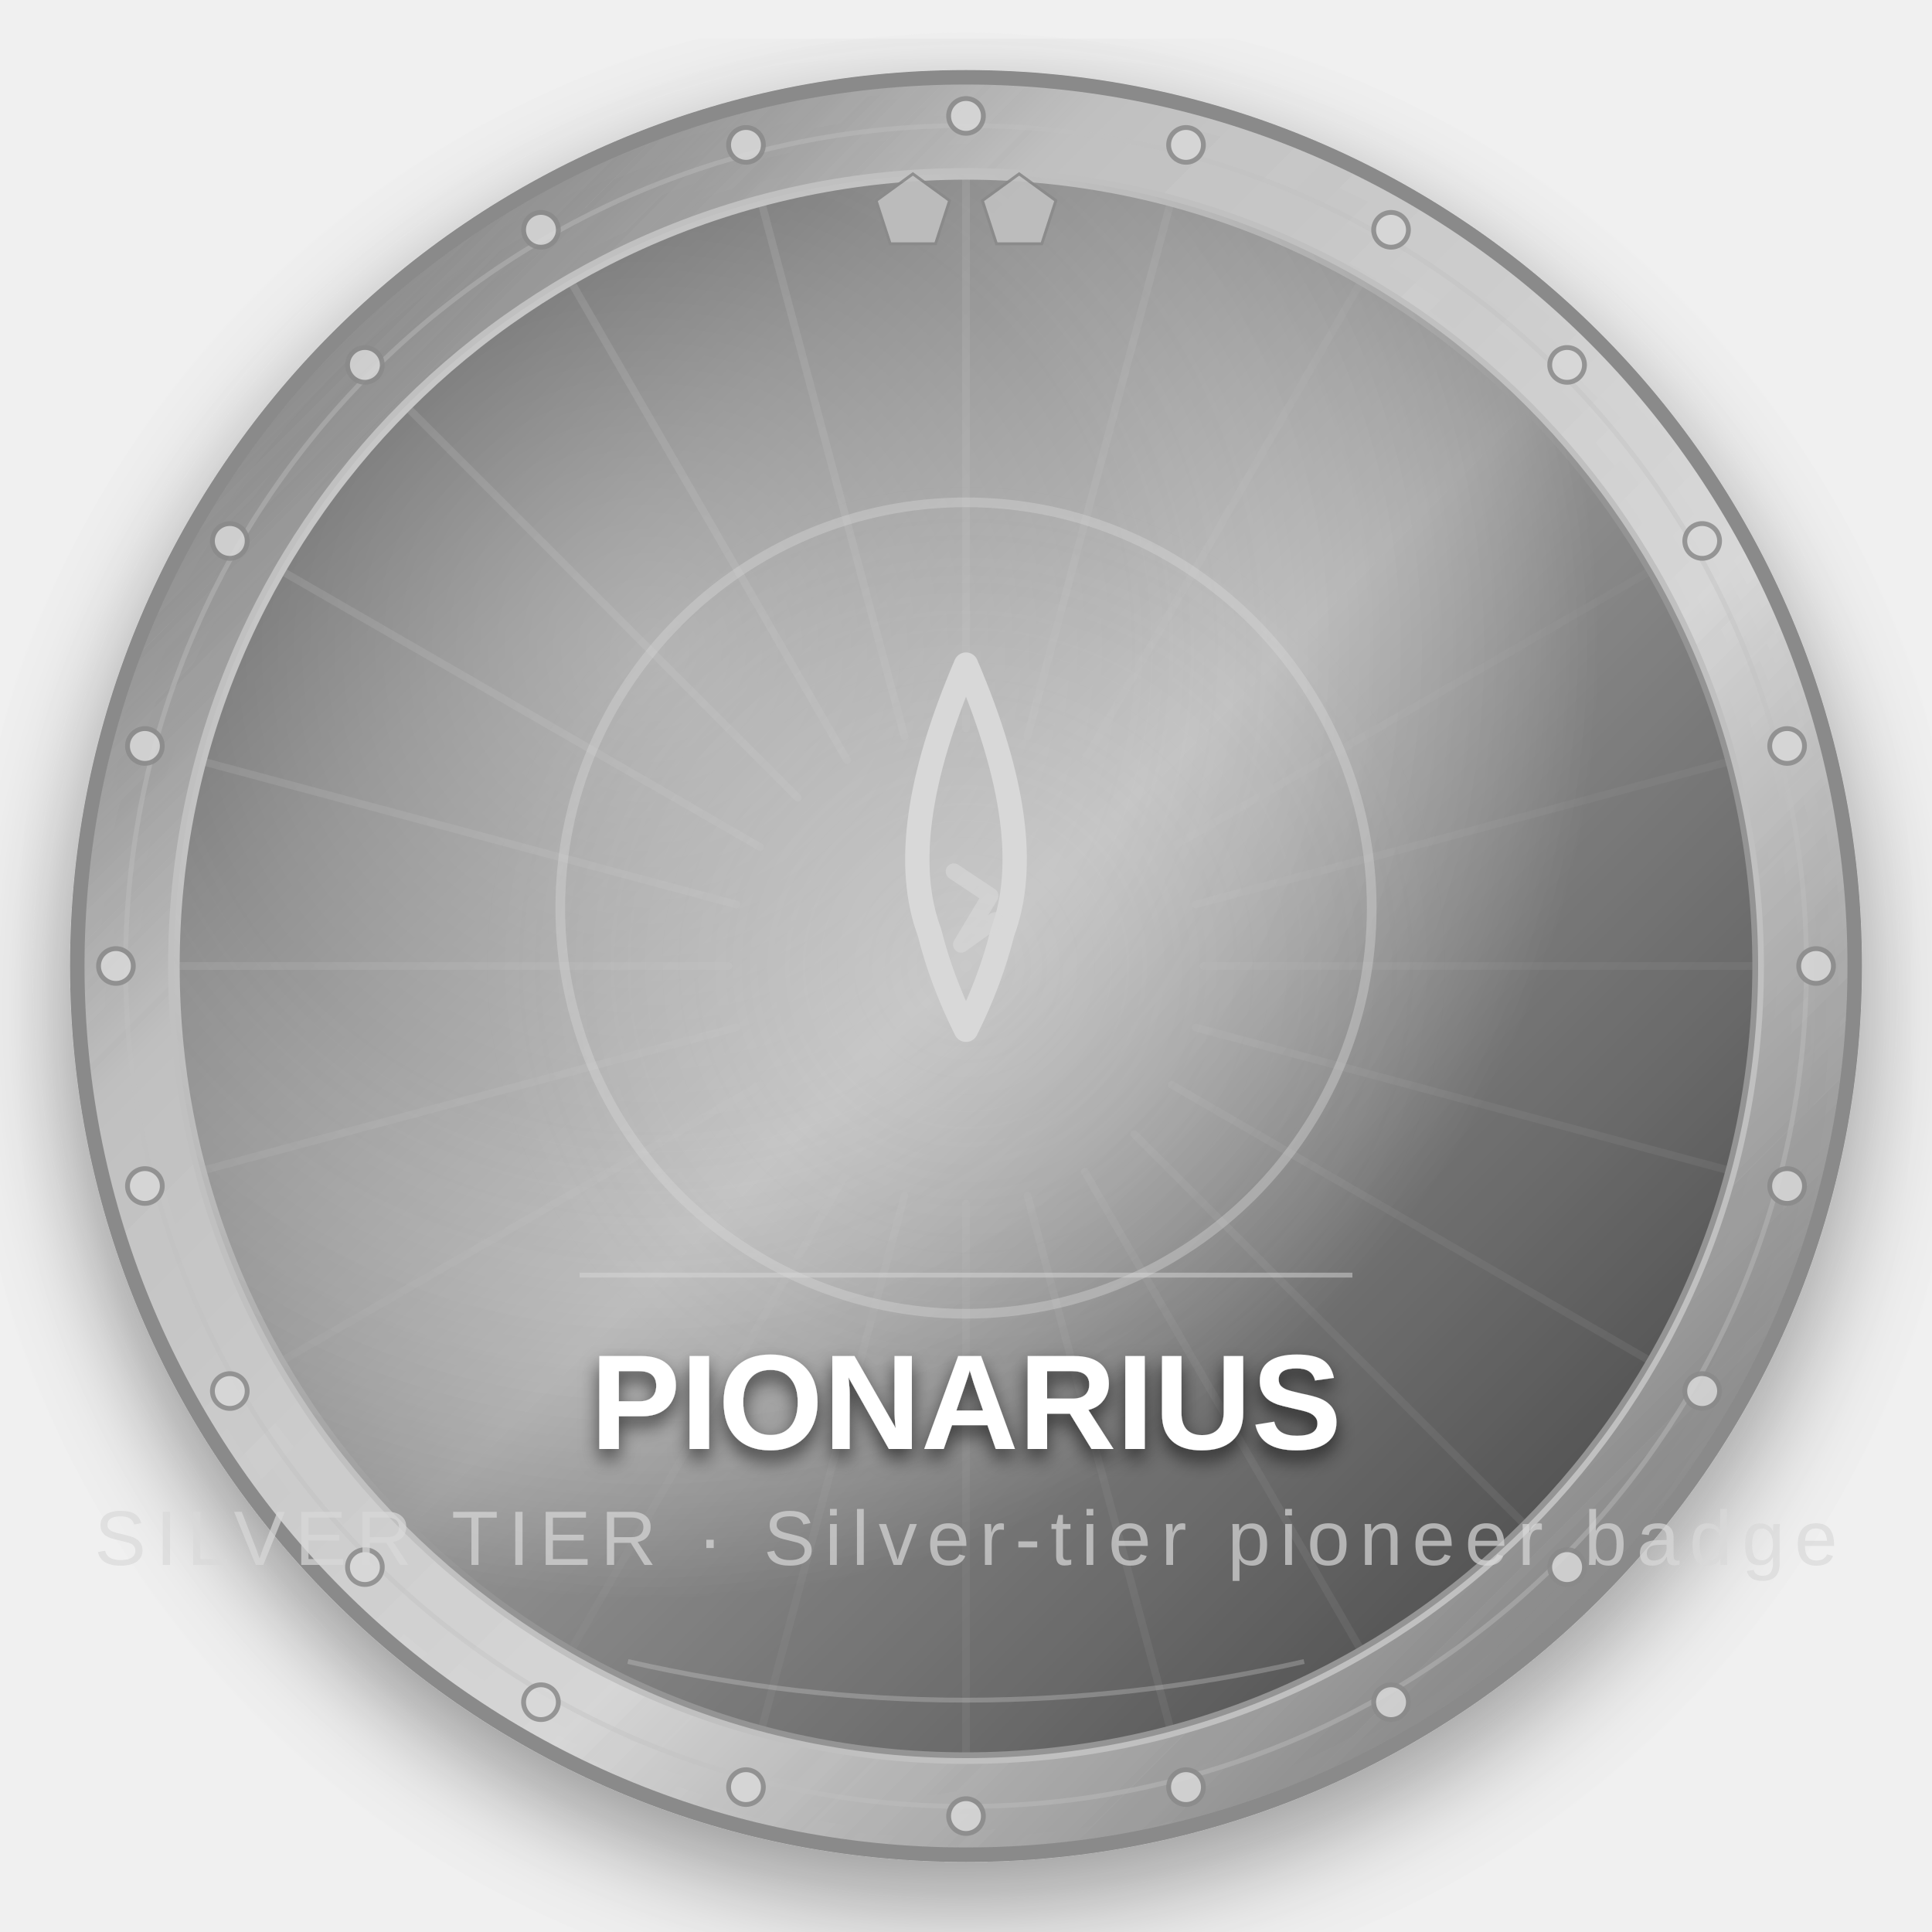
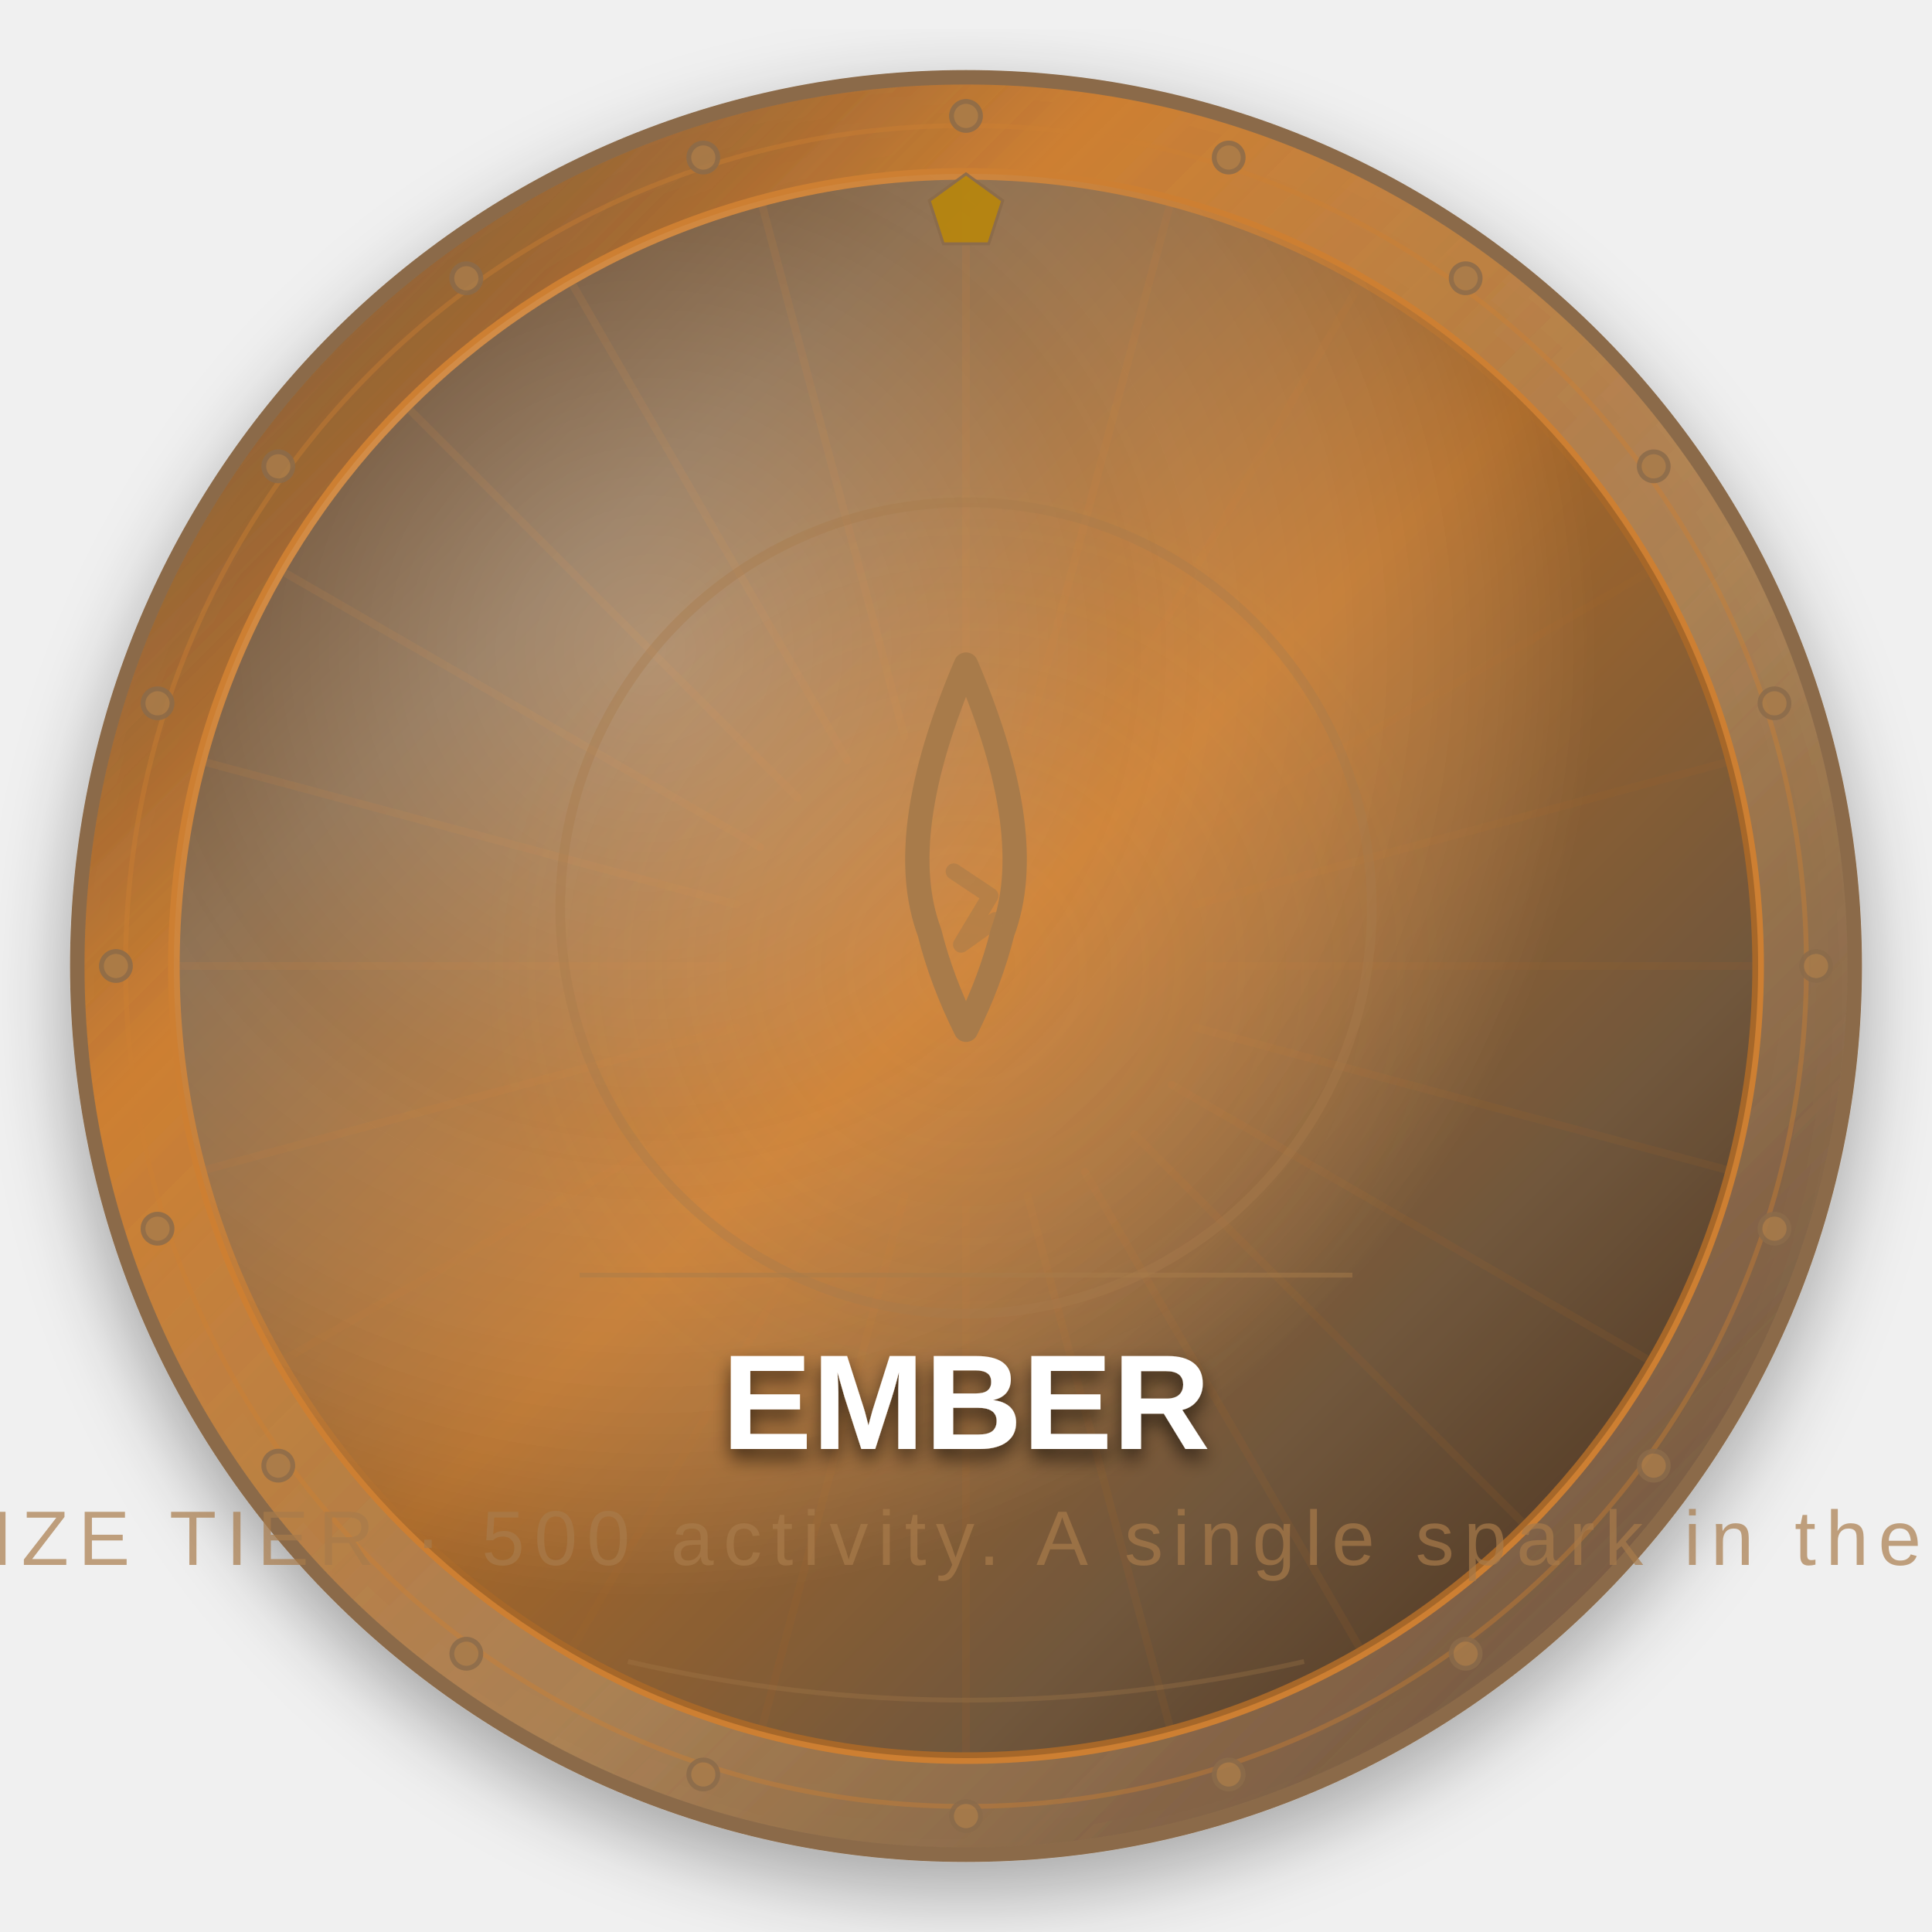
<svg xmlns="http://www.w3.org/2000/svg" viewBox="0 0 200 200" width="200" height="200">
  <defs>
    <linearGradient id="b11" x1="0%" y1="0%" x2="100%" y2="100%">
-       <stop offset="0%" stop-color="#4A4A4A" />
-       <stop offset="25%" stop-color="#8A8A8A" />
-       <stop offset="50%" stop-color="#C0C0C0" />
-       <stop offset="75%" stop-color="#8A8A8A" />
-       <stop offset="100%" stop-color="#4A4A4A" />
+       <stop offset="0%" stop-color="#4A2F1A" />
+       <stop offset="25%" stop-color="#8B6B4A" />
+       <stop offset="50%" stop-color="#CD7F32" />
+       <stop offset="75%" stop-color="#8B6B4A" />
+       <stop offset="100%" stop-color="#4A2F1A" />
    </linearGradient>
    <linearGradient id="r11" x1="0%" y1="0%" x2="100%" y2="100%">
-       <stop offset="0%" stop-color="#4A4A4A" stop-opacity="0.8" />
-       <stop offset="30%" stop-color="#C0C0C0" stop-opacity="1" />
-       <stop offset="60%" stop-color="#D8D8D8" stop-opacity="0.9" />
-       <stop offset="100%" stop-color="#4A4A4A" stop-opacity="0.8" />
+       <stop offset="0%" stop-color="#4A2F1A" stop-opacity="0.8" />
+       <stop offset="30%" stop-color="#CD7F32" stop-opacity="1" />
+       <stop offset="60%" stop-color="#A87B4A" stop-opacity="0.9" />
+       <stop offset="100%" stop-color="#4A2F1A" stop-opacity="0.8" />
    </linearGradient>
    <radialGradient id="s11" cx="30%" cy="30%" r="60%">
-       <stop offset="0%" stop-color="#fff" stop-opacity="0.28" />
+       <stop offset="0%" stop-color="#fff" stop-opacity="0.24" />
      <stop offset="50%" stop-color="#fff" stop-opacity="0.05" />
-       <stop offset="100%" stop-color="#000" stop-opacity="0.23" />
+       <stop offset="100%" stop-color="#000" stop-opacity="0.19" />
    </radialGradient>
    <radialGradient id="c11" cx="50%" cy="50%" r="50%">
-       <stop offset="0%" stop-color="#E8E8E8" stop-opacity="0.12" />
-       <stop offset="100%" stop-color="#E8E8E8" stop-opacity="0" />
+       <stop offset="0%" stop-color="#CD7F32" stop-opacity="0.12" />
+       <stop offset="100%" stop-color="#CD7F32" stop-opacity="0" />
    </radialGradient>
    <filter id="sh11" x="-30%" y="-30%" width="160%" height="160%">
-       <feDropShadow dx="0" dy="4" stdDeviation="5" flood-color="#000" flood-opacity="0.4" />
+       <feDropShadow dx="0" dy="3" stdDeviation="4" flood-color="#000" flood-opacity="0.35" />
    </filter>
  </defs>
-   <circle cx="100" cy="100" r="96" fill="none" stroke="#E8E8E8" stroke-width="1.2" opacity="0.2" filter="url(#sh11)" />
-   <circle cx="100" cy="100" r="92" fill="url(#r11)" stroke="#8A8A8A" stroke-width="1.5" filter="url(#sh11)" />
-   <circle cx="100" cy="100" r="87" fill="none" stroke="#C0C0C0" stroke-width="0.5" opacity="0.4" />
-   <circle cx="100" cy="100" r="82" fill="url(#b11)" stroke="#C0C0C0" stroke-width="1.2" />
-   <line x1="124.6" y1="100" x2="182" y2="100" stroke="#C0C0C0" stroke-width="0.8" opacity="0.18" stroke-linecap="round" />
-   <line x1="123.762" y1="106.367" x2="179.206" y2="121.223" stroke="#C0C0C0" stroke-width="0.8" opacity="0.18" stroke-linecap="round" />
-   <line x1="121.304" y1="112.3" x2="171.014" y2="141" stroke="#C0C0C0" stroke-width="0.8" opacity="0.18" stroke-linecap="round" />
-   <line x1="117.395" y1="117.395" x2="157.983" y2="157.983" stroke="#C0C0C0" stroke-width="0.8" opacity="0.18" stroke-linecap="round" />
-   <line x1="112.3" y1="121.304" x2="141" y2="171.014" stroke="#C0C0C0" stroke-width="0.8" opacity="0.18" stroke-linecap="round" />
-   <line x1="106.367" y1="123.762" x2="121.223" y2="179.206" stroke="#C0C0C0" stroke-width="0.8" opacity="0.18" stroke-linecap="round" />
-   <line x1="100" y1="124.6" x2="100" y2="182" stroke="#C0C0C0" stroke-width="0.8" opacity="0.18" stroke-linecap="round" />
-   <line x1="93.633" y1="123.762" x2="78.777" y2="179.206" stroke="#C0C0C0" stroke-width="0.8" opacity="0.18" stroke-linecap="round" />
-   <line x1="87.7" y1="121.304" x2="59" y2="171.014" stroke="#C0C0C0" stroke-width="0.8" opacity="0.18" stroke-linecap="round" />
-   <line x1="82.605" y1="117.395" x2="42.017" y2="157.983" stroke="#C0C0C0" stroke-width="0.8" opacity="0.18" stroke-linecap="round" />
-   <line x1="78.696" y1="112.3" x2="28.986" y2="141" stroke="#C0C0C0" stroke-width="0.8" opacity="0.18" stroke-linecap="round" />
-   <line x1="76.238" y1="106.367" x2="20.794" y2="121.223" stroke="#C0C0C0" stroke-width="0.8" opacity="0.18" stroke-linecap="round" />
-   <line x1="75.4" y1="100" x2="18" y2="100" stroke="#C0C0C0" stroke-width="0.8" opacity="0.18" stroke-linecap="round" />
-   <line x1="76.238" y1="93.633" x2="20.794" y2="78.777" stroke="#C0C0C0" stroke-width="0.8" opacity="0.18" stroke-linecap="round" />
-   <line x1="78.696" y1="87.7" x2="28.986" y2="59" stroke="#C0C0C0" stroke-width="0.8" opacity="0.18" stroke-linecap="round" />
-   <line x1="82.605" y1="82.605" x2="42.017" y2="42.017" stroke="#C0C0C0" stroke-width="0.8" opacity="0.18" stroke-linecap="round" />
-   <line x1="87.7" y1="78.696" x2="59" y2="28.986" stroke="#C0C0C0" stroke-width="0.8" opacity="0.18" stroke-linecap="round" />
-   <line x1="93.633" y1="76.238" x2="78.777" y2="20.794" stroke="#C0C0C0" stroke-width="0.8" opacity="0.18" stroke-linecap="round" />
-   <line x1="100" y1="75.4" x2="100" y2="18" stroke="#C0C0C0" stroke-width="0.8" opacity="0.18" stroke-linecap="round" />
-   <line x1="106.367" y1="76.238" x2="121.223" y2="20.794" stroke="#C0C0C0" stroke-width="0.8" opacity="0.18" stroke-linecap="round" />
-   <line x1="112.3" y1="78.696" x2="141" y2="28.986" stroke="#C0C0C0" stroke-width="0.8" opacity="0.18" stroke-linecap="round" />
-   <line x1="117.395" y1="82.605" x2="157.983" y2="42.017" stroke="#C0C0C0" stroke-width="0.8" opacity="0.18" stroke-linecap="round" />
-   <line x1="121.304" y1="87.7" x2="171.014" y2="59" stroke="#C0C0C0" stroke-width="0.8" opacity="0.18" stroke-linecap="round" />
-   <line x1="123.762" y1="93.633" x2="179.206" y2="78.777" stroke="#C0C0C0" stroke-width="0.8" opacity="0.18" stroke-linecap="round" />
+   <circle cx="100" cy="100" r="92" fill="url(#r11)" stroke="#8B6B4A" stroke-width="1.5" filter="url(#sh11)" />
+   <circle cx="100" cy="100" r="87" fill="none" stroke="#CD7F32" stroke-width="0.5" opacity="0.4" />
+   <circle cx="100" cy="100" r="82" fill="url(#b11)" stroke="#CD7F32" stroke-width="1.2" />
+   <line x1="124.6" y1="100" x2="182" y2="100" stroke="#CD7F32" stroke-width="0.8" opacity="0.14" stroke-linecap="round" />
+   <line x1="123.762" y1="106.367" x2="179.206" y2="121.223" stroke="#CD7F32" stroke-width="0.8" opacity="0.14" stroke-linecap="round" />
+   <line x1="121.304" y1="112.3" x2="171.014" y2="141" stroke="#CD7F32" stroke-width="0.8" opacity="0.14" stroke-linecap="round" />
+   <line x1="117.395" y1="117.395" x2="157.983" y2="157.983" stroke="#CD7F32" stroke-width="0.8" opacity="0.14" stroke-linecap="round" />
+   <line x1="112.3" y1="121.304" x2="141" y2="171.014" stroke="#CD7F32" stroke-width="0.8" opacity="0.14" stroke-linecap="round" />
+   <line x1="106.367" y1="123.762" x2="121.223" y2="179.206" stroke="#CD7F32" stroke-width="0.8" opacity="0.14" stroke-linecap="round" />
+   <line x1="100" y1="124.6" x2="100" y2="182" stroke="#CD7F32" stroke-width="0.8" opacity="0.14" stroke-linecap="round" />
+   <line x1="93.633" y1="123.762" x2="78.777" y2="179.206" stroke="#CD7F32" stroke-width="0.8" opacity="0.14" stroke-linecap="round" />
+   <line x1="87.7" y1="121.304" x2="59" y2="171.014" stroke="#CD7F32" stroke-width="0.8" opacity="0.14" stroke-linecap="round" />
+   <line x1="82.605" y1="117.395" x2="42.017" y2="157.983" stroke="#CD7F32" stroke-width="0.8" opacity="0.14" stroke-linecap="round" />
+   <line x1="78.696" y1="112.3" x2="28.986" y2="141" stroke="#CD7F32" stroke-width="0.8" opacity="0.14" stroke-linecap="round" />
+   <line x1="76.238" y1="106.367" x2="20.794" y2="121.223" stroke="#CD7F32" stroke-width="0.8" opacity="0.14" stroke-linecap="round" />
+   <line x1="75.4" y1="100" x2="18" y2="100" stroke="#CD7F32" stroke-width="0.8" opacity="0.14" stroke-linecap="round" />
+   <line x1="76.238" y1="93.633" x2="20.794" y2="78.777" stroke="#CD7F32" stroke-width="0.8" opacity="0.14" stroke-linecap="round" />
+   <line x1="78.696" y1="87.7" x2="28.986" y2="59" stroke="#CD7F32" stroke-width="0.8" opacity="0.14" stroke-linecap="round" />
+   <line x1="82.605" y1="82.605" x2="42.017" y2="42.017" stroke="#CD7F32" stroke-width="0.8" opacity="0.14" stroke-linecap="round" />
+   <line x1="87.7" y1="78.696" x2="59" y2="28.986" stroke="#CD7F32" stroke-width="0.8" opacity="0.14" stroke-linecap="round" />
+   <line x1="93.633" y1="76.238" x2="78.777" y2="20.794" stroke="#CD7F32" stroke-width="0.8" opacity="0.14" stroke-linecap="round" />
+   <line x1="100" y1="75.4" x2="100" y2="18" stroke="#CD7F32" stroke-width="0.8" opacity="0.14" stroke-linecap="round" />
+   <line x1="106.367" y1="76.238" x2="121.223" y2="20.794" stroke="#CD7F32" stroke-width="0.8" opacity="0.14" stroke-linecap="round" />
+   <line x1="112.3" y1="78.696" x2="141" y2="28.986" stroke="#CD7F32" stroke-width="0.8" opacity="0.14" stroke-linecap="round" />
+   <line x1="117.395" y1="82.605" x2="157.983" y2="42.017" stroke="#CD7F32" stroke-width="0.8" opacity="0.14" stroke-linecap="round" />
+   <line x1="121.304" y1="87.7" x2="171.014" y2="59" stroke="#CD7F32" stroke-width="0.8" opacity="0.14" stroke-linecap="round" />
+   <line x1="123.762" y1="93.633" x2="179.206" y2="78.777" stroke="#CD7F32" stroke-width="0.8" opacity="0.14" stroke-linecap="round" />
  <circle cx="100" cy="100" r="50" fill="url(#c11)" />
  <circle cx="100" cy="100" r="82" fill="url(#s11)" />
-   <circle cx="100" cy="12" r="1.8" fill="#D8D8D8" stroke="#8A8A8A" stroke-width="0.5" opacity="0.85" />
-   <circle cx="122.776" cy="14.999" r="1.8" fill="#D8D8D8" stroke="#8A8A8A" stroke-width="0.5" opacity="0.85" />
-   <circle cx="144" cy="23.79" r="1.8" fill="#D8D8D8" stroke="#8A8A8A" stroke-width="0.5" opacity="0.85" />
-   <circle cx="162.225" cy="37.775" r="1.8" fill="#D8D8D8" stroke="#8A8A8A" stroke-width="0.5" opacity="0.85" />
-   <circle cx="176.21" cy="56" r="1.8" fill="#D8D8D8" stroke="#8A8A8A" stroke-width="0.5" opacity="0.85" />
-   <circle cx="185.001" cy="77.224" r="1.8" fill="#D8D8D8" stroke="#8A8A8A" stroke-width="0.5" opacity="0.85" />
-   <circle cx="188" cy="100" r="1.8" fill="#D8D8D8" stroke="#8A8A8A" stroke-width="0.5" opacity="0.85" />
-   <circle cx="185.001" cy="122.776" r="1.8" fill="#D8D8D8" stroke="#8A8A8A" stroke-width="0.5" opacity="0.85" />
-   <circle cx="176.21" cy="144" r="1.8" fill="#D8D8D8" stroke="#8A8A8A" stroke-width="0.5" opacity="0.85" />
-   <circle cx="162.225" cy="162.225" r="1.8" fill="#D8D8D8" stroke="#8A8A8A" stroke-width="0.5" opacity="0.85" />
-   <circle cx="144" cy="176.21" r="1.8" fill="#D8D8D8" stroke="#8A8A8A" stroke-width="0.5" opacity="0.85" />
-   <circle cx="122.776" cy="185.001" r="1.8" fill="#D8D8D8" stroke="#8A8A8A" stroke-width="0.5" opacity="0.85" />
-   <circle cx="100" cy="188" r="1.8" fill="#D8D8D8" stroke="#8A8A8A" stroke-width="0.5" opacity="0.85" />
-   <circle cx="77.224" cy="185.001" r="1.8" fill="#D8D8D8" stroke="#8A8A8A" stroke-width="0.5" opacity="0.85" />
-   <circle cx="56" cy="176.21" r="1.8" fill="#D8D8D8" stroke="#8A8A8A" stroke-width="0.5" opacity="0.85" />
-   <circle cx="37.775" cy="162.225" r="1.8" fill="#D8D8D8" stroke="#8A8A8A" stroke-width="0.5" opacity="0.85" />
-   <circle cx="23.79" cy="144" r="1.8" fill="#D8D8D8" stroke="#8A8A8A" stroke-width="0.5" opacity="0.85" />
-   <circle cx="14.999" cy="122.776" r="1.8" fill="#D8D8D8" stroke="#8A8A8A" stroke-width="0.5" opacity="0.85" />
-   <circle cx="12" cy="100" r="1.8" fill="#D8D8D8" stroke="#8A8A8A" stroke-width="0.5" opacity="0.85" />
-   <circle cx="14.999" cy="77.224" r="1.8" fill="#D8D8D8" stroke="#8A8A8A" stroke-width="0.5" opacity="0.85" />
-   <circle cx="23.79" cy="56" r="1.8" fill="#D8D8D8" stroke="#8A8A8A" stroke-width="0.5" opacity="0.85" />
-   <circle cx="37.775" cy="37.775" r="1.8" fill="#D8D8D8" stroke="#8A8A8A" stroke-width="0.5" opacity="0.85" />
-   <circle cx="56" cy="23.79" r="1.8" fill="#D8D8D8" stroke="#8A8A8A" stroke-width="0.5" opacity="0.85" />
-   <circle cx="77.224" cy="14.999" r="1.8" fill="#D8D8D8" stroke="#8A8A8A" stroke-width="0.5" opacity="0.85" />
-   <polygon points="94.5,18 98.304,20.764 96.851,25.236 92.149,25.236 90.696,20.764" fill="#C0C0C0" stroke="#8A8A8A" stroke-width="0.3" opacity="0.9" />
-   <polygon points="105.5,18 109.304,20.764 107.851,25.236 103.149,25.236 101.696,20.764" fill="#C0C0C0" stroke="#8A8A8A" stroke-width="0.3" opacity="0.9" />
-   <circle cx="100" cy="94" r="42" fill="none" stroke="#D8D8D8" stroke-width="1" opacity="0.4" />
+   <circle cx="100" cy="12" r="1.5" fill="#A87B4A" stroke="#8B6B4A" stroke-width="0.5" opacity="0.85" />
+   <circle cx="127.193" cy="16.307" r="1.5" fill="#A87B4A" stroke="#8B6B4A" stroke-width="0.5" opacity="0.85" />
+   <circle cx="151.725" cy="28.807" r="1.5" fill="#A87B4A" stroke="#8B6B4A" stroke-width="0.5" opacity="0.85" />
+   <circle cx="171.193" cy="48.275" r="1.5" fill="#A87B4A" stroke="#8B6B4A" stroke-width="0.5" opacity="0.85" />
+   <circle cx="183.693" cy="72.807" r="1.5" fill="#A87B4A" stroke="#8B6B4A" stroke-width="0.5" opacity="0.85" />
+   <circle cx="188" cy="100" r="1.5" fill="#A87B4A" stroke="#8B6B4A" stroke-width="0.5" opacity="0.85" />
+   <circle cx="183.693" cy="127.193" r="1.5" fill="#A87B4A" stroke="#8B6B4A" stroke-width="0.5" opacity="0.85" />
+   <circle cx="171.193" cy="151.725" r="1.5" fill="#A87B4A" stroke="#8B6B4A" stroke-width="0.5" opacity="0.85" />
+   <circle cx="151.725" cy="171.193" r="1.5" fill="#A87B4A" stroke="#8B6B4A" stroke-width="0.5" opacity="0.85" />
+   <circle cx="127.193" cy="183.693" r="1.5" fill="#A87B4A" stroke="#8B6B4A" stroke-width="0.5" opacity="0.85" />
+   <circle cx="100" cy="188" r="1.5" fill="#A87B4A" stroke="#8B6B4A" stroke-width="0.5" opacity="0.85" />
+   <circle cx="72.807" cy="183.693" r="1.5" fill="#A87B4A" stroke="#8B6B4A" stroke-width="0.5" opacity="0.85" />
+   <circle cx="48.275" cy="171.193" r="1.5" fill="#A87B4A" stroke="#8B6B4A" stroke-width="0.5" opacity="0.85" />
+   <circle cx="28.807" cy="151.725" r="1.5" fill="#A87B4A" stroke="#8B6B4A" stroke-width="0.5" opacity="0.85" />
+   <circle cx="16.307" cy="127.193" r="1.5" fill="#A87B4A" stroke="#8B6B4A" stroke-width="0.5" opacity="0.85" />
+   <circle cx="12" cy="100" r="1.5" fill="#A87B4A" stroke="#8B6B4A" stroke-width="0.5" opacity="0.85" />
+   <circle cx="16.307" cy="72.807" r="1.5" fill="#A87B4A" stroke="#8B6B4A" stroke-width="0.5" opacity="0.85" />
+   <circle cx="28.807" cy="48.275" r="1.5" fill="#A87B4A" stroke="#8B6B4A" stroke-width="0.5" opacity="0.85" />
+   <circle cx="48.275" cy="28.807" r="1.5" fill="#A87B4A" stroke="#8B6B4A" stroke-width="0.5" opacity="0.85" />
+   <circle cx="72.807" cy="16.307" r="1.5" fill="#A87B4A" stroke="#8B6B4A" stroke-width="0.5" opacity="0.85" />
+   <polygon points="100,18 103.804,20.764 102.351,25.236 97.649,25.236 96.196,20.764" fill="#B8860B" stroke="#8B6B4A" stroke-width="0.3" opacity="0.9" />
+   <circle cx="100" cy="94" r="42" fill="none" stroke="#A87B4A" stroke-width="1" opacity="0.4" />
  <g>
    <g transform="translate(100,94)">
-       <path d="M0 -25.2 Q7.56 -7.56 3.78 2.52 Q2.52 7.56 0 12.6 Q-2.52 7.56 -3.78 2.52 Q-7.56 -7.56 0 -25.2Z" fill="none" stroke="#D8D8D8" stroke-width="2.52" stroke-linejoin="round" />
-       <path d="M-1.26 -3.78 L2.52 -1.26 L-0.504 3.78 L3.024 1.26" fill="none" stroke="#D8D8D8" stroke-width="1.68" stroke-linecap="round" stroke-linejoin="round" opacity="0.6" />
+       <path d="M0 -25.2 Q7.56 -7.56 3.78 2.52 Q2.52 7.56 0 12.6 Q-2.52 7.56 -3.78 2.52 Q-7.56 -7.56 0 -25.2Z" fill="none" stroke="#A87B4A" stroke-width="2.52" stroke-linejoin="round" />
+       <path d="M-1.26 -3.78 L2.52 -1.26 L-0.504 3.78 L3.024 1.26" fill="none" stroke="#A87B4A" stroke-width="1.68" stroke-linecap="round" stroke-linejoin="round" opacity="0.6" />
    </g>
  </g>
-   <line x1="60" y1="132" x2="140" y2="132" stroke="#D8D8D8" stroke-width="0.5" opacity="0.5" />
-   <text x="100" y="150" text-anchor="middle" font-size="14" font-weight="bold" fill="#fff" font-family="Arial,sans-serif" filter="drop-shadow(0 1px 1px rgba(0,0,0,0.6))">PIONARIUS</text>
-   <text x="100" y="162" text-anchor="middle" font-size="8" fill="#D8D8D8" opacity="0.7" font-family="Arial,sans-serif" letter-spacing="1">SILVER TIER · Silver-tier pioneer badge</text>
-   <path d="M65 172 Q100 180 135 172" fill="none" stroke="#D8D8D8" stroke-width="0.5" opacity="0.3" />
+   <line x1="60" y1="132" x2="140" y2="132" stroke="#A87B4A" stroke-width="0.5" opacity="0.5" />
+   <text x="100" y="150" text-anchor="middle" font-size="14" font-weight="bold" fill="#fff" font-family="Arial,sans-serif" filter="drop-shadow(0 1px 1px rgba(0,0,0,0.6))">EMBER</text>
+   <text x="100" y="162" text-anchor="middle" font-size="8" fill="#A87B4A" opacity="0.7" font-family="Arial,sans-serif" letter-spacing="1">BRONZE TIER · 500 activity. A single spark in the dark.</text>
+   <path d="M65 172 Q100 180 135 172" fill="none" stroke="#A87B4A" stroke-width="0.5" opacity="0.3" />
</svg>
